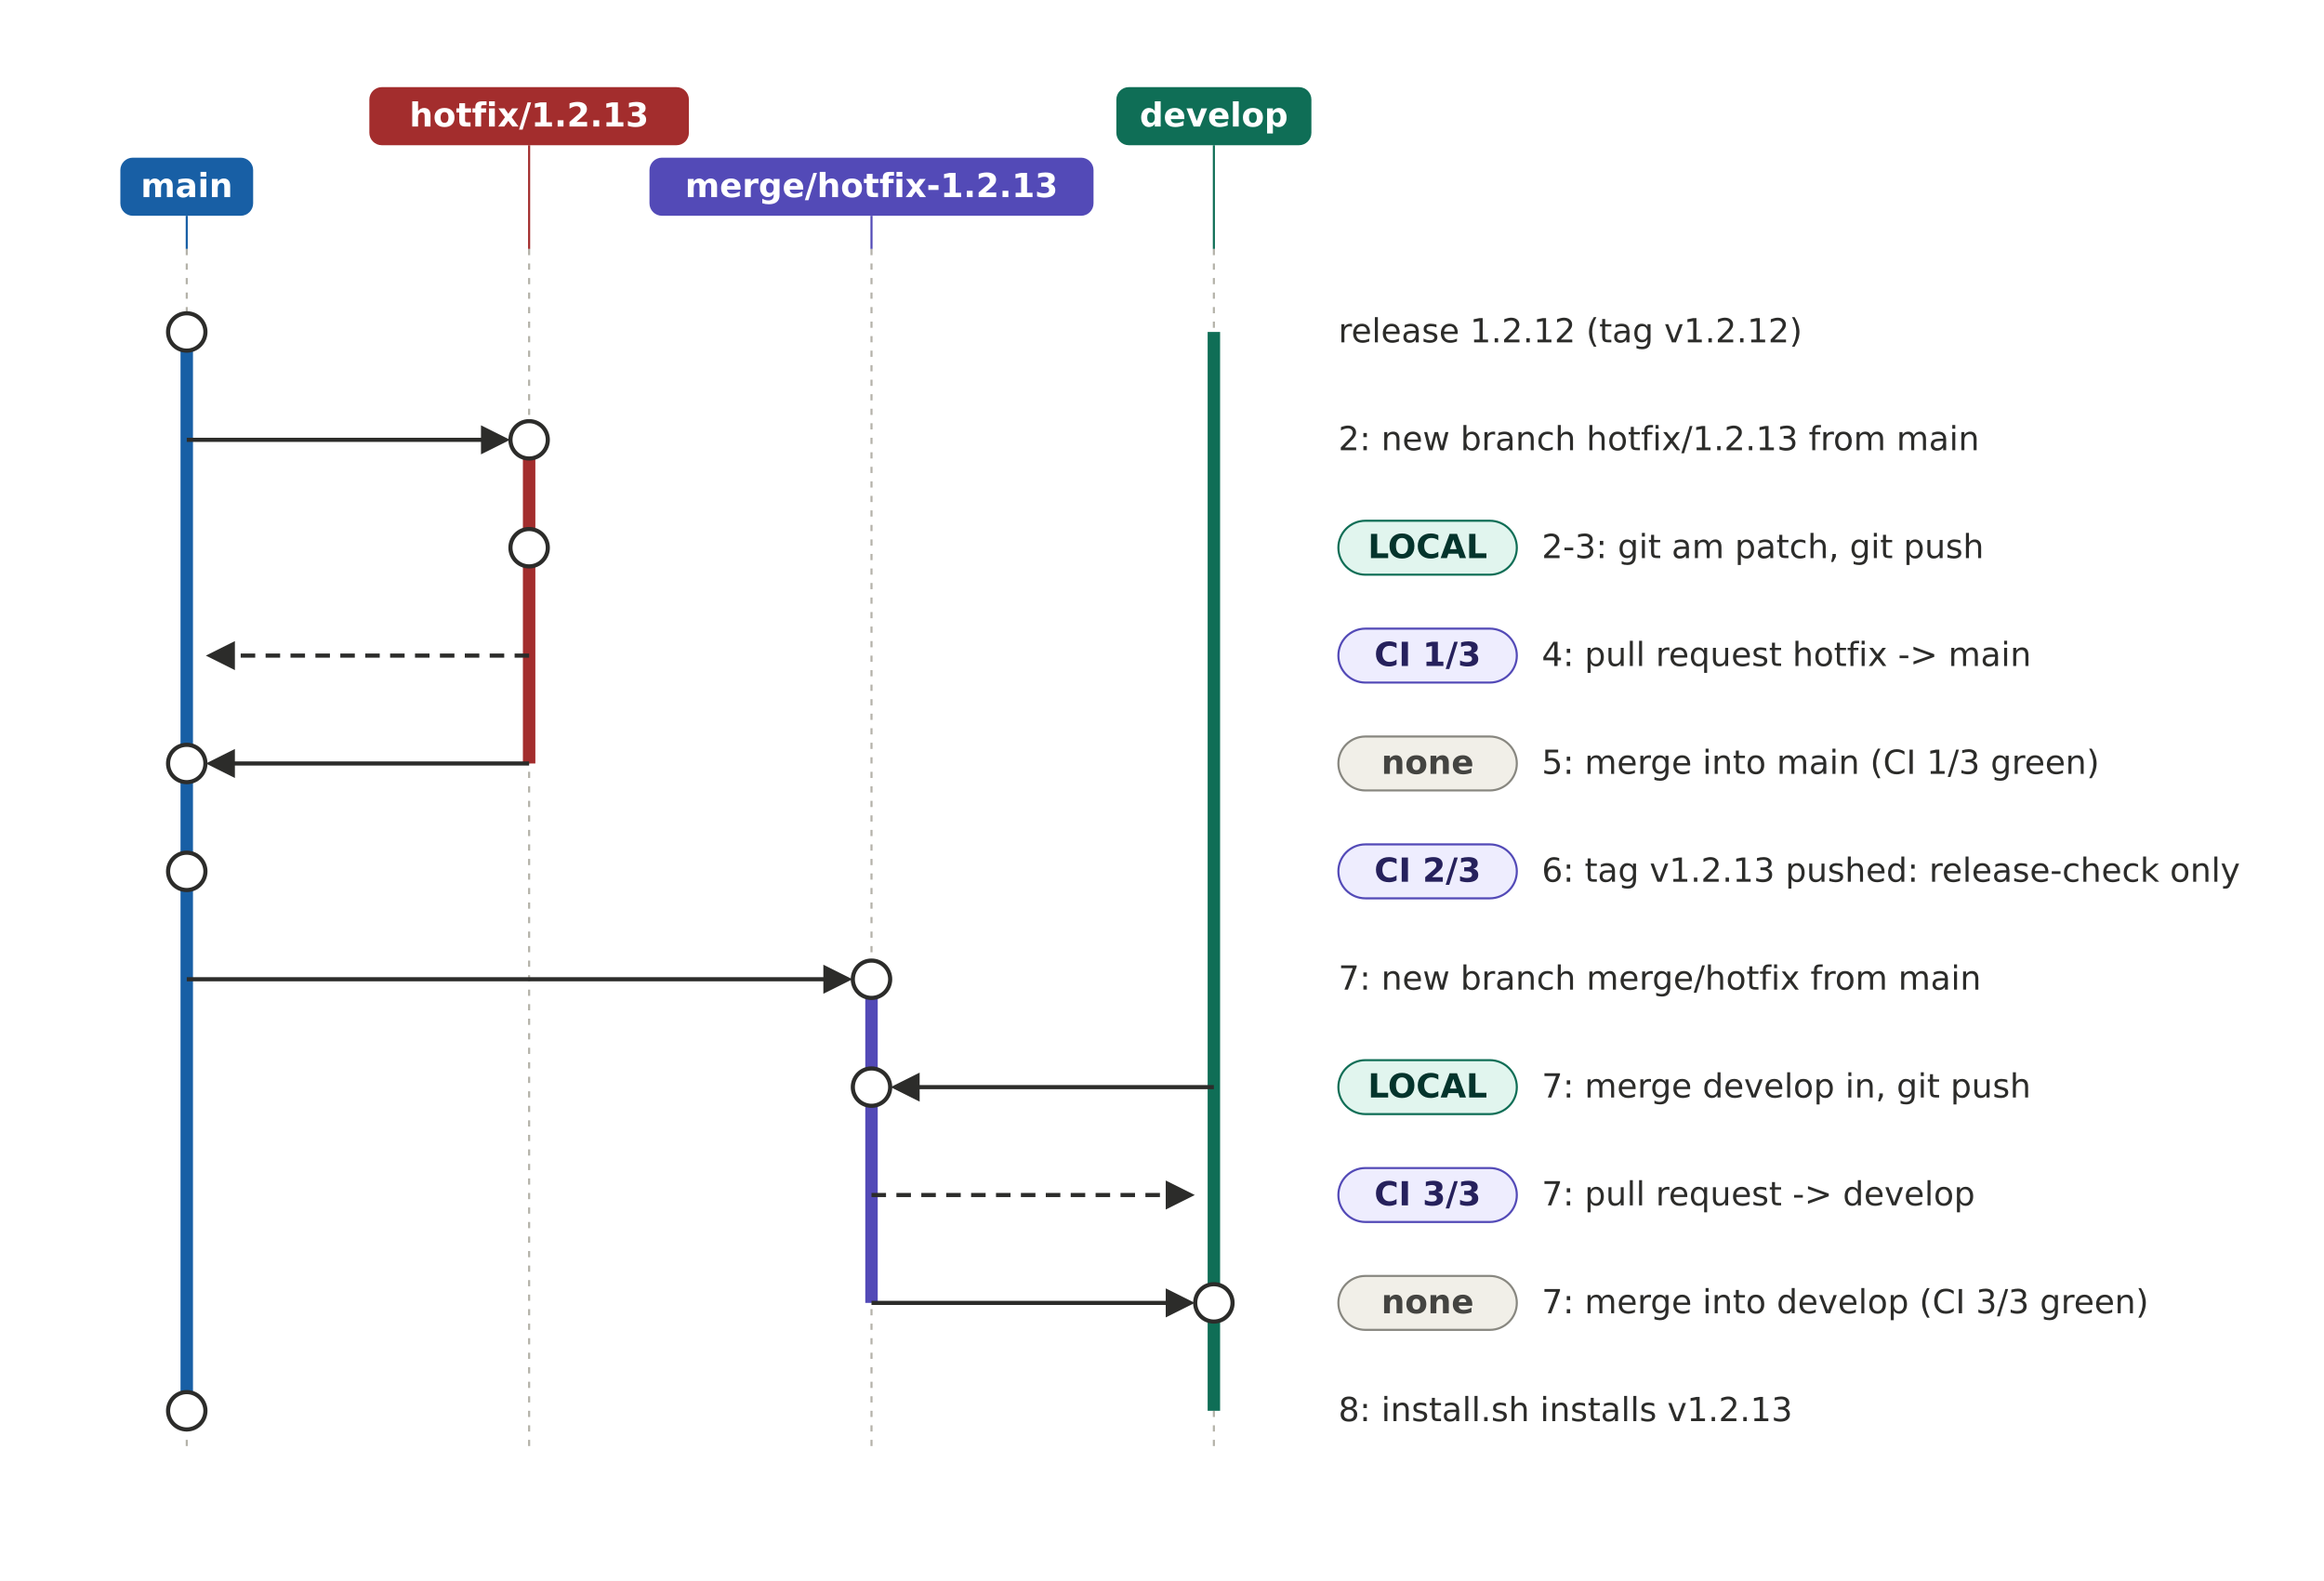
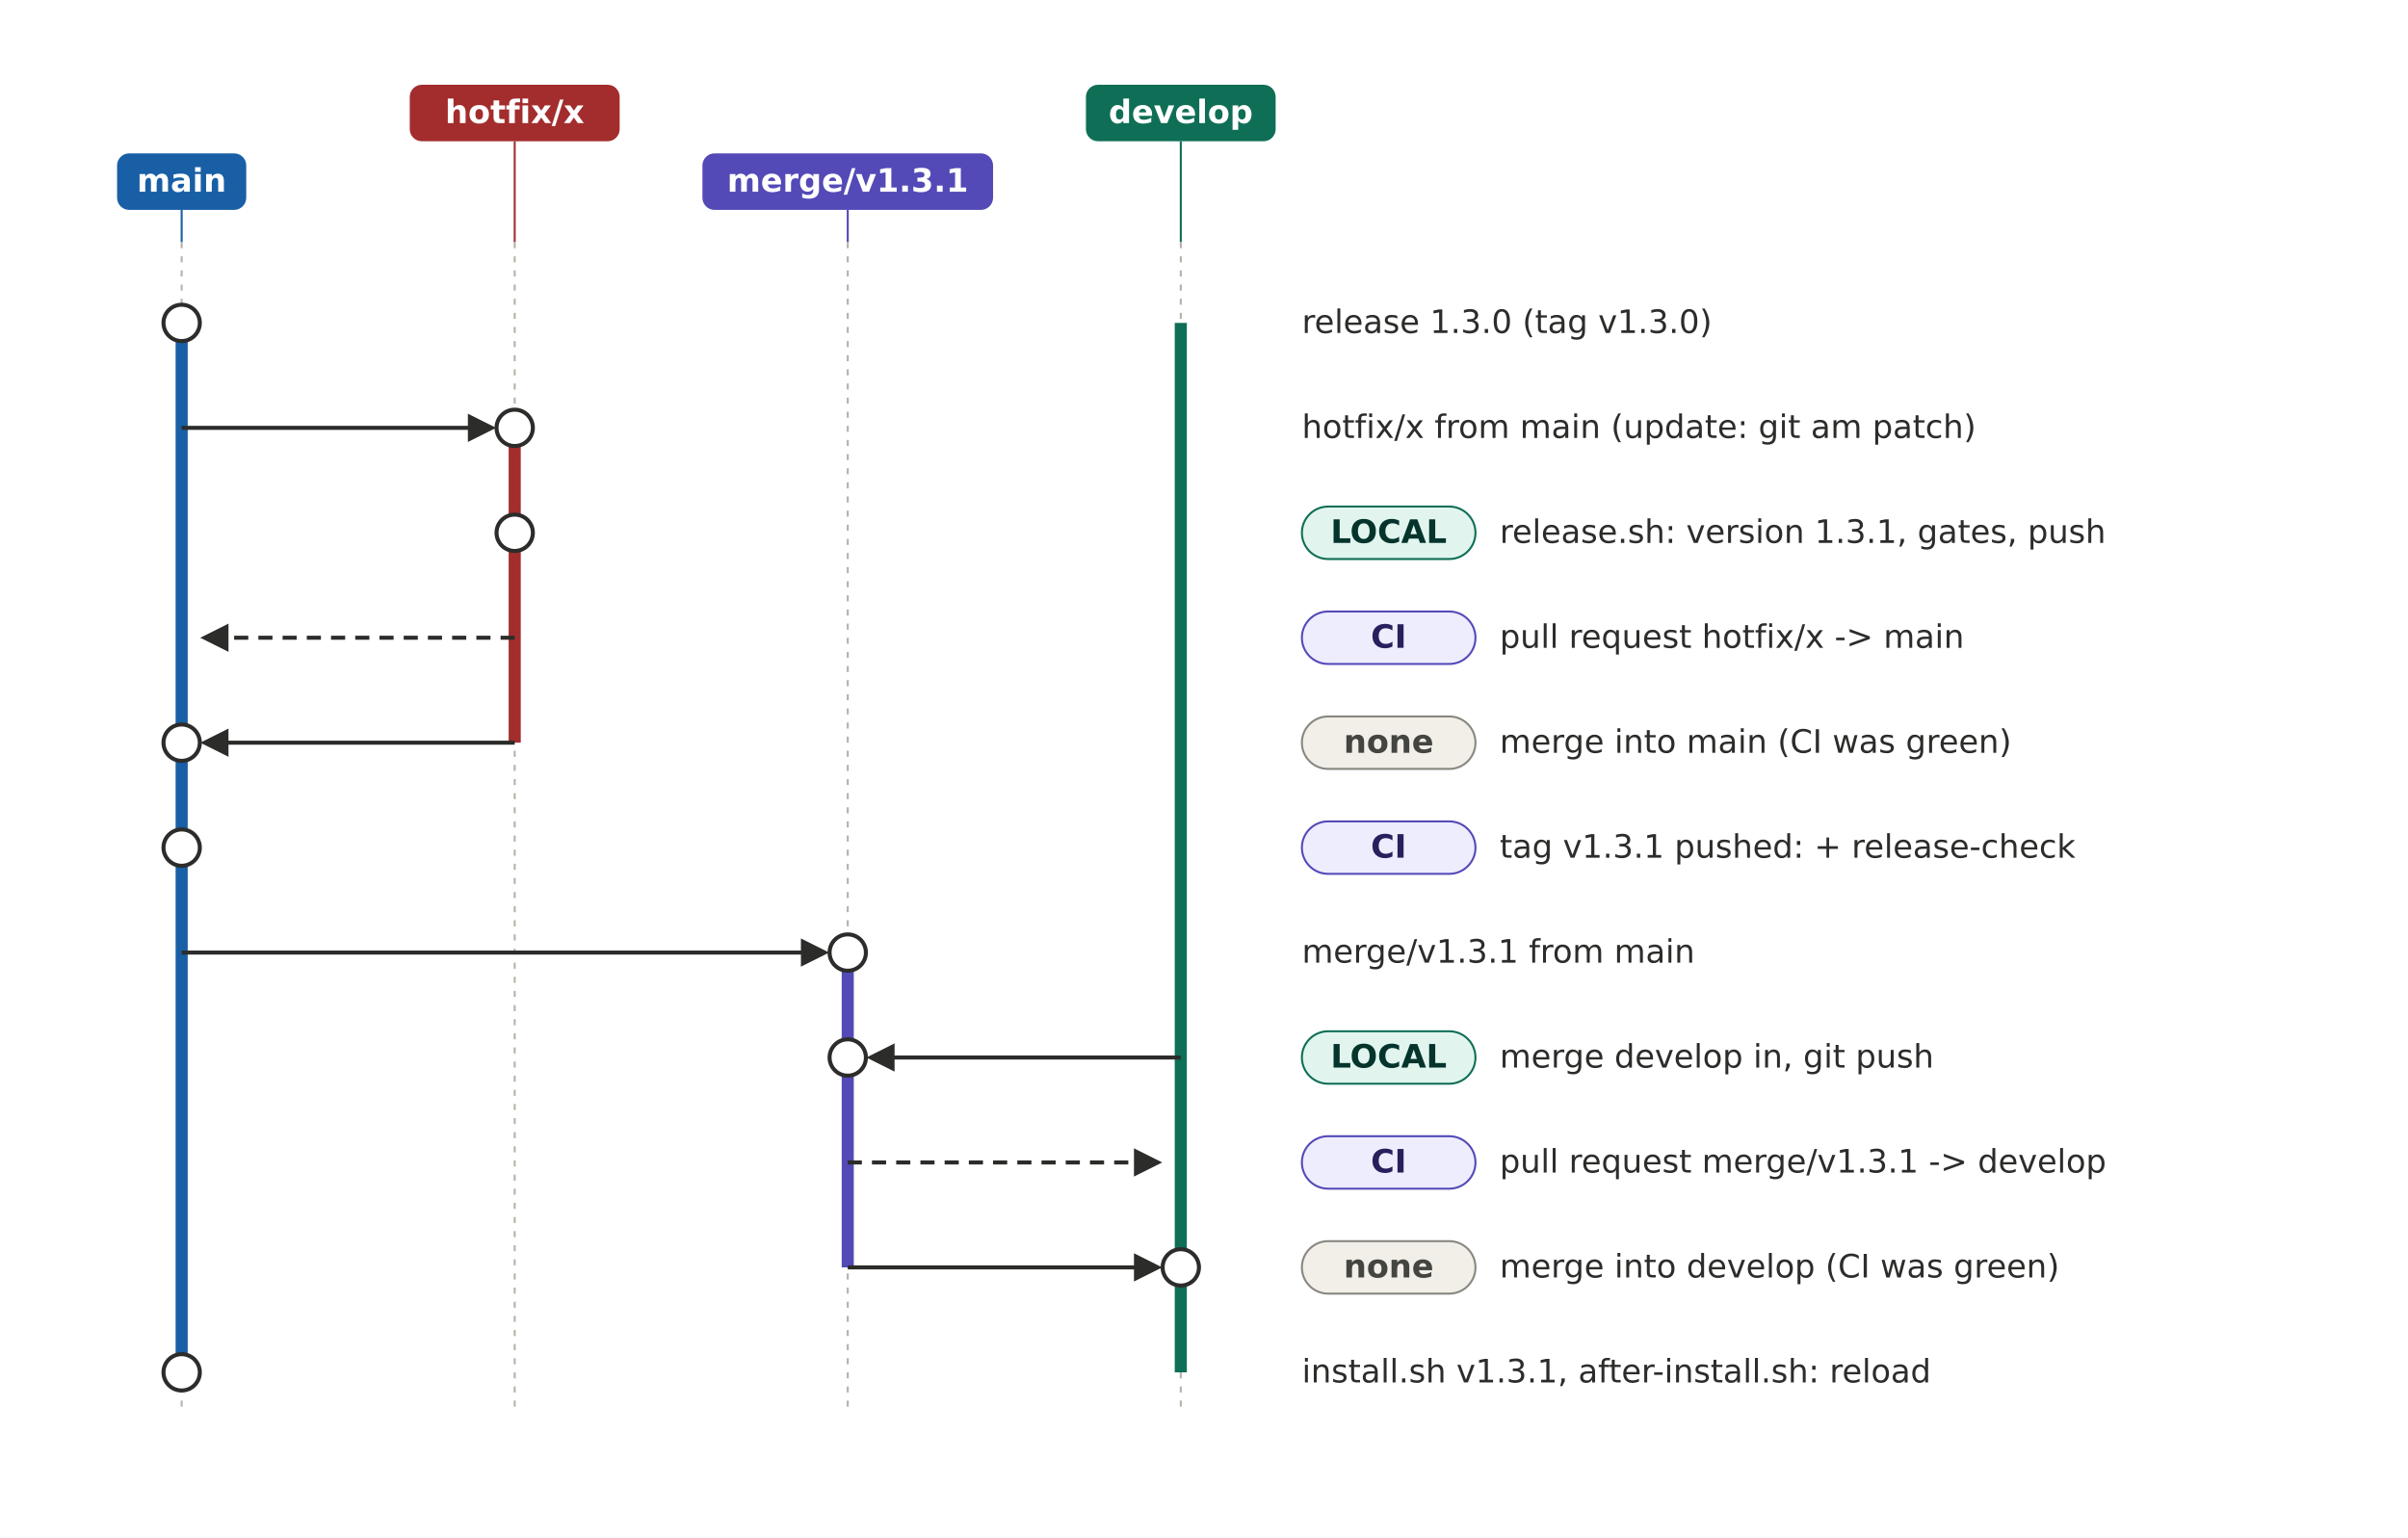
- <svg xmlns="http://www.w3.org/2000/svg" width="1120" height="762" font-family="DejaVu Sans" font-size="16">
-   <rect width="1120" height="762" fill="#FFFFFF" />
+ <svg xmlns="http://www.w3.org/2000/svg" width="1193" height="762" font-family="DejaVu Sans" font-size="16">
+   <rect width="1193" height="762" fill="#FFFFFF" />
  <defs>
    <marker id="arrow" viewBox="0 0 10 10" refX="8" refY="5" markerWidth="7" markerHeight="7" orient="auto">
      <path d="M0 0L10 5L0 10z" fill="#2C2C2A" />
    </marker>
  </defs>
  <rect x="58.0" y="76" width="64" height="28" rx="6" fill="#185FA5" />
  <text x="90" y="95" fill="#FFFFFF" text-anchor="middle" font-weight="bold">main</text>
  <line x1="90" y1="104" x2="90" y2="120" stroke="#185FA5" />
  <line x1="90" y1="120" x2="90" y2="700" stroke="#B4B2A9" stroke-dasharray="3 4" />
  <line x1="90" y1="160" x2="90" y2="680" stroke="#185FA5" stroke-width="6" />
-   <rect x="178.0" y="42" width="154" height="28" rx="6" fill="#A32D2D" />
-   <text x="255" y="61" fill="#FFFFFF" text-anchor="middle" font-weight="bold">hotfix/1.2.13</text>
+   <rect x="203.0" y="42" width="104" height="28" rx="6" fill="#A32D2D" />
+   <text x="255" y="61" fill="#FFFFFF" text-anchor="middle" font-weight="bold">hotfix/x</text>
  <line x1="255" y1="70" x2="255" y2="120" stroke="#A32D2D" />
  <line x1="255" y1="120" x2="255" y2="700" stroke="#B4B2A9" stroke-dasharray="3 4" />
  <line x1="255" y1="212" x2="255" y2="368" stroke="#A32D2D" stroke-width="6" />
-   <rect x="313.0" y="76" width="214" height="28" rx="6" fill="#534AB7" />
-   <text x="420" y="95" fill="#FFFFFF" text-anchor="middle" font-weight="bold">merge/hotfix-1.2.13</text>
+   <rect x="348.0" y="76" width="144" height="28" rx="6" fill="#534AB7" />
+   <text x="420" y="95" fill="#FFFFFF" text-anchor="middle" font-weight="bold">merge/v1.3.1</text>
  <line x1="420" y1="104" x2="420" y2="120" stroke="#534AB7" />
  <line x1="420" y1="120" x2="420" y2="700" stroke="#B4B2A9" stroke-dasharray="3 4" />
  <line x1="420" y1="472" x2="420" y2="628" stroke="#534AB7" stroke-width="6" />
  <rect x="538.0" y="42" width="94" height="28" rx="6" fill="#0F6E56" />
  <text x="585" y="61" fill="#FFFFFF" text-anchor="middle" font-weight="bold">develop</text>
  <line x1="585" y1="70" x2="585" y2="120" stroke="#0F6E56" />
  <line x1="585" y1="120" x2="585" y2="700" stroke="#B4B2A9" stroke-dasharray="3 4" />
  <line x1="585" y1="160" x2="585" y2="680" stroke="#0F6E56" stroke-width="6" />
  <circle cx="90" cy="160" r="9" fill="#FFFFFF" stroke="#2C2C2A" stroke-width="2" />
-   <text x="645" y="165" fill="#2C2C2A">release 1.2.12 (tag v1.2.12)</text>
+   <text x="645" y="165" fill="#2C2C2A">release 1.3.0 (tag v1.3.0)</text>
  <line x1="90" y1="212" x2="243" y2="212" stroke="#2C2C2A" stroke-width="2" marker-end="url(#arrow)" />
  <circle cx="255" cy="212" r="9" fill="#FFFFFF" stroke="#2C2C2A" stroke-width="2" />
-   <text x="645" y="217" fill="#2C2C2A">2: new branch hotfix/1.2.13 from main</text>
+   <text x="645" y="217" fill="#2C2C2A">hotfix/x from main (update: git am patch)</text>
  <circle cx="255" cy="264" r="9" fill="#FFFFFF" stroke="#2C2C2A" stroke-width="2" />
  <rect x="645" y="251" width="86" height="26" rx="13" fill="#E1F5EE" stroke="#0F6E56" />
  <text x="688.0" y="269" fill="#04342C" text-anchor="middle" font-weight="bold">LOCAL</text>
-   <text x="743" y="269" fill="#2C2C2A">2-3: git am patch, git push</text>
+   <text x="743" y="269" fill="#2C2C2A">release.sh: version 1.3.1, gates, push</text>
  <line x1="255" y1="316" x2="102" y2="316" stroke="#2C2C2A" stroke-width="2" stroke-dasharray="7 5" marker-end="url(#arrow)" />
  <rect x="645" y="303" width="86" height="26" rx="13" fill="#EEEDFE" stroke="#534AB7" />
-   <text x="688.0" y="321" fill="#26215C" text-anchor="middle" font-weight="bold">CI 1/3</text>
-   <text x="743" y="321" fill="#2C2C2A">4: pull request hotfix -&gt; main</text>
+   <text x="688.0" y="321" fill="#26215C" text-anchor="middle" font-weight="bold">CI</text>
+   <text x="743" y="321" fill="#2C2C2A">pull request hotfix/x -&gt; main</text>
  <line x1="255" y1="368" x2="102" y2="368" stroke="#2C2C2A" stroke-width="2" marker-end="url(#arrow)" />
  <circle cx="90" cy="368" r="9" fill="#FFFFFF" stroke="#2C2C2A" stroke-width="2" />
  <rect x="645" y="355" width="86" height="26" rx="13" fill="#F1EFE8" stroke="#888780" />
  <text x="688.0" y="373" fill="#444441" text-anchor="middle" font-weight="bold">none</text>
-   <text x="743" y="373" fill="#2C2C2A">5: merge into main (CI 1/3 green)</text>
+   <text x="743" y="373" fill="#2C2C2A">merge into main (CI was green)</text>
  <circle cx="90" cy="420" r="9" fill="#FFFFFF" stroke="#2C2C2A" stroke-width="2" />
  <rect x="645" y="407" width="86" height="26" rx="13" fill="#EEEDFE" stroke="#534AB7" />
-   <text x="688.0" y="425" fill="#26215C" text-anchor="middle" font-weight="bold">CI 2/3</text>
-   <text x="743" y="425" fill="#2C2C2A">6: tag v1.2.13 pushed: release-check only</text>
+   <text x="688.0" y="425" fill="#26215C" text-anchor="middle" font-weight="bold">CI</text>
+   <text x="743" y="425" fill="#2C2C2A">tag v1.3.1 pushed: + release-check</text>
  <line x1="90" y1="472" x2="408" y2="472" stroke="#2C2C2A" stroke-width="2" marker-end="url(#arrow)" />
  <circle cx="420" cy="472" r="9" fill="#FFFFFF" stroke="#2C2C2A" stroke-width="2" />
-   <text x="645" y="477" fill="#2C2C2A">7: new branch merge/hotfix from main</text>
+   <text x="645" y="477" fill="#2C2C2A">merge/v1.3.1 from main</text>
  <line x1="585" y1="524" x2="432" y2="524" stroke="#2C2C2A" stroke-width="2" marker-end="url(#arrow)" />
  <circle cx="420" cy="524" r="9" fill="#FFFFFF" stroke="#2C2C2A" stroke-width="2" />
  <rect x="645" y="511" width="86" height="26" rx="13" fill="#E1F5EE" stroke="#0F6E56" />
  <text x="688.0" y="529" fill="#04342C" text-anchor="middle" font-weight="bold">LOCAL</text>
-   <text x="743" y="529" fill="#2C2C2A">7: merge develop in, git push</text>
+   <text x="743" y="529" fill="#2C2C2A">merge develop in, git push</text>
  <line x1="420" y1="576" x2="573" y2="576" stroke="#2C2C2A" stroke-width="2" stroke-dasharray="7 5" marker-end="url(#arrow)" />
  <rect x="645" y="563" width="86" height="26" rx="13" fill="#EEEDFE" stroke="#534AB7" />
-   <text x="688.0" y="581" fill="#26215C" text-anchor="middle" font-weight="bold">CI 3/3</text>
-   <text x="743" y="581" fill="#2C2C2A">7: pull request -&gt; develop</text>
+   <text x="688.0" y="581" fill="#26215C" text-anchor="middle" font-weight="bold">CI</text>
+   <text x="743" y="581" fill="#2C2C2A">pull request merge/v1.3.1 -&gt; develop</text>
  <line x1="420" y1="628" x2="573" y2="628" stroke="#2C2C2A" stroke-width="2" marker-end="url(#arrow)" />
  <circle cx="585" cy="628" r="9" fill="#FFFFFF" stroke="#2C2C2A" stroke-width="2" />
  <rect x="645" y="615" width="86" height="26" rx="13" fill="#F1EFE8" stroke="#888780" />
  <text x="688.0" y="633" fill="#444441" text-anchor="middle" font-weight="bold">none</text>
-   <text x="743" y="633" fill="#2C2C2A">7: merge into develop (CI 3/3 green)</text>
+   <text x="743" y="633" fill="#2C2C2A">merge into develop (CI was green)</text>
  <circle cx="90" cy="680" r="9" fill="#FFFFFF" stroke="#2C2C2A" stroke-width="2" />
-   <text x="645" y="685" fill="#2C2C2A">8: install.sh installs v1.2.13</text>
+   <text x="645" y="685" fill="#2C2C2A">install.sh v1.3.1, after-install.sh: reload</text>
</svg>
